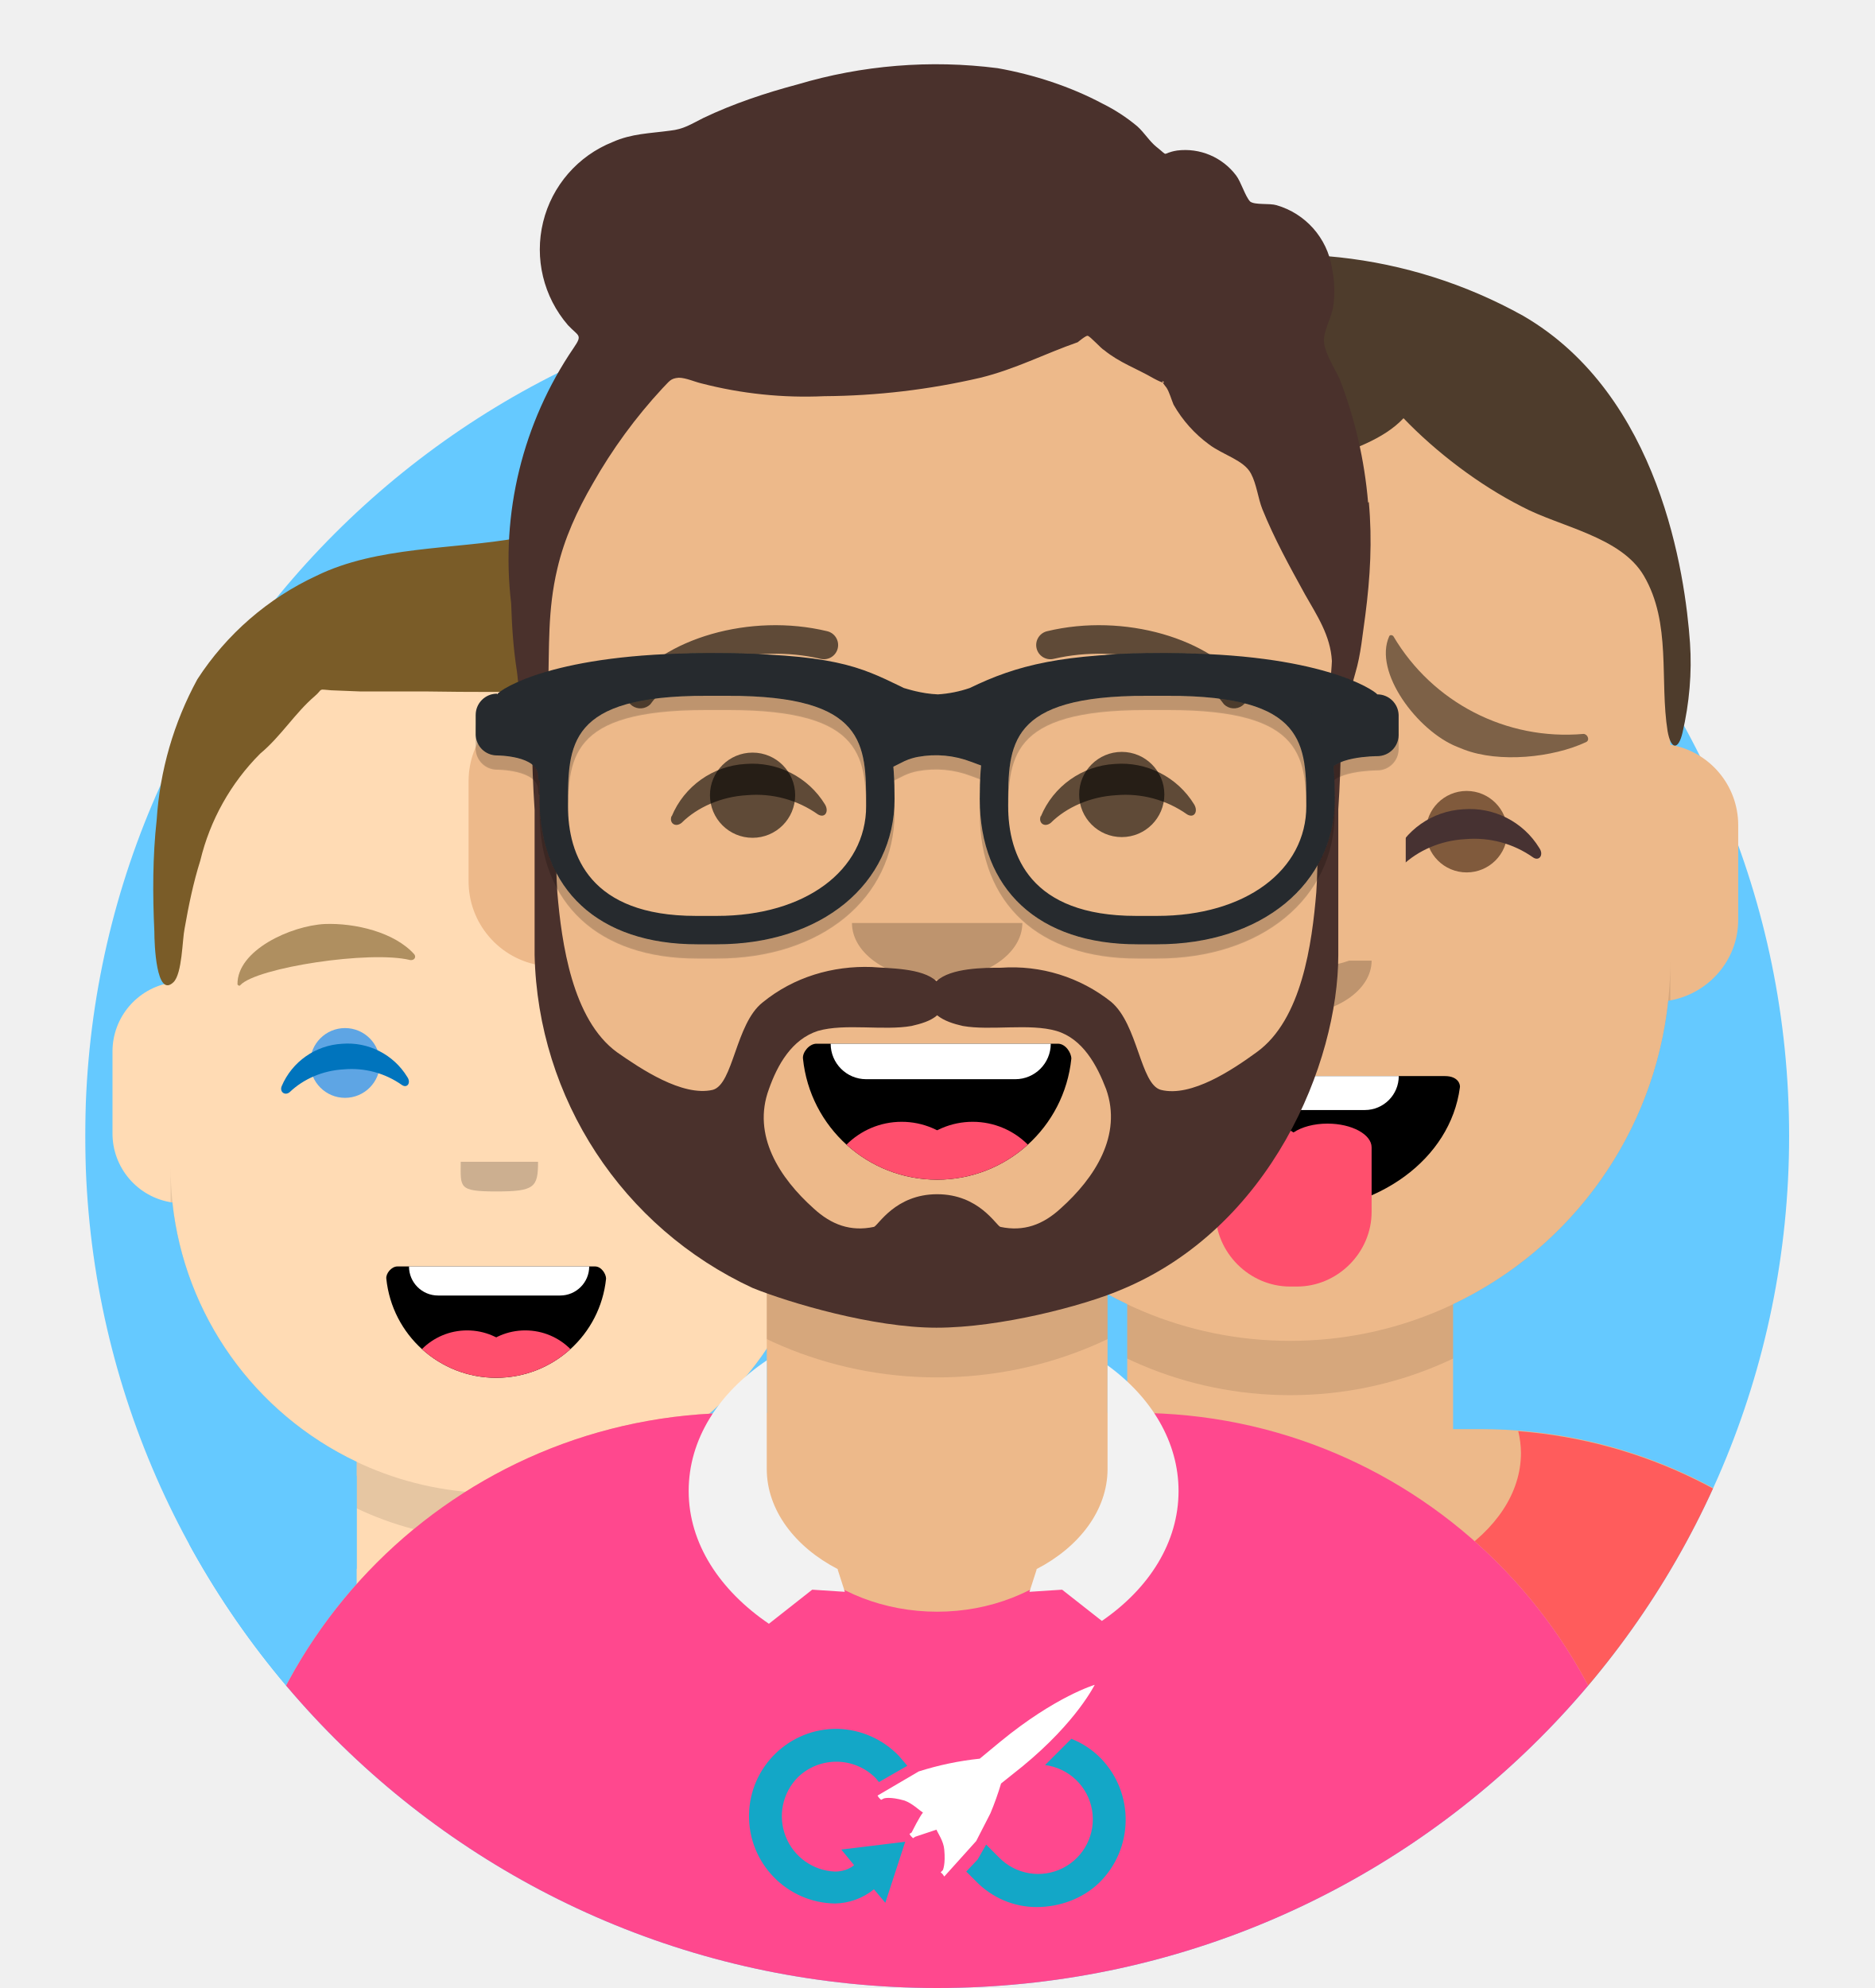
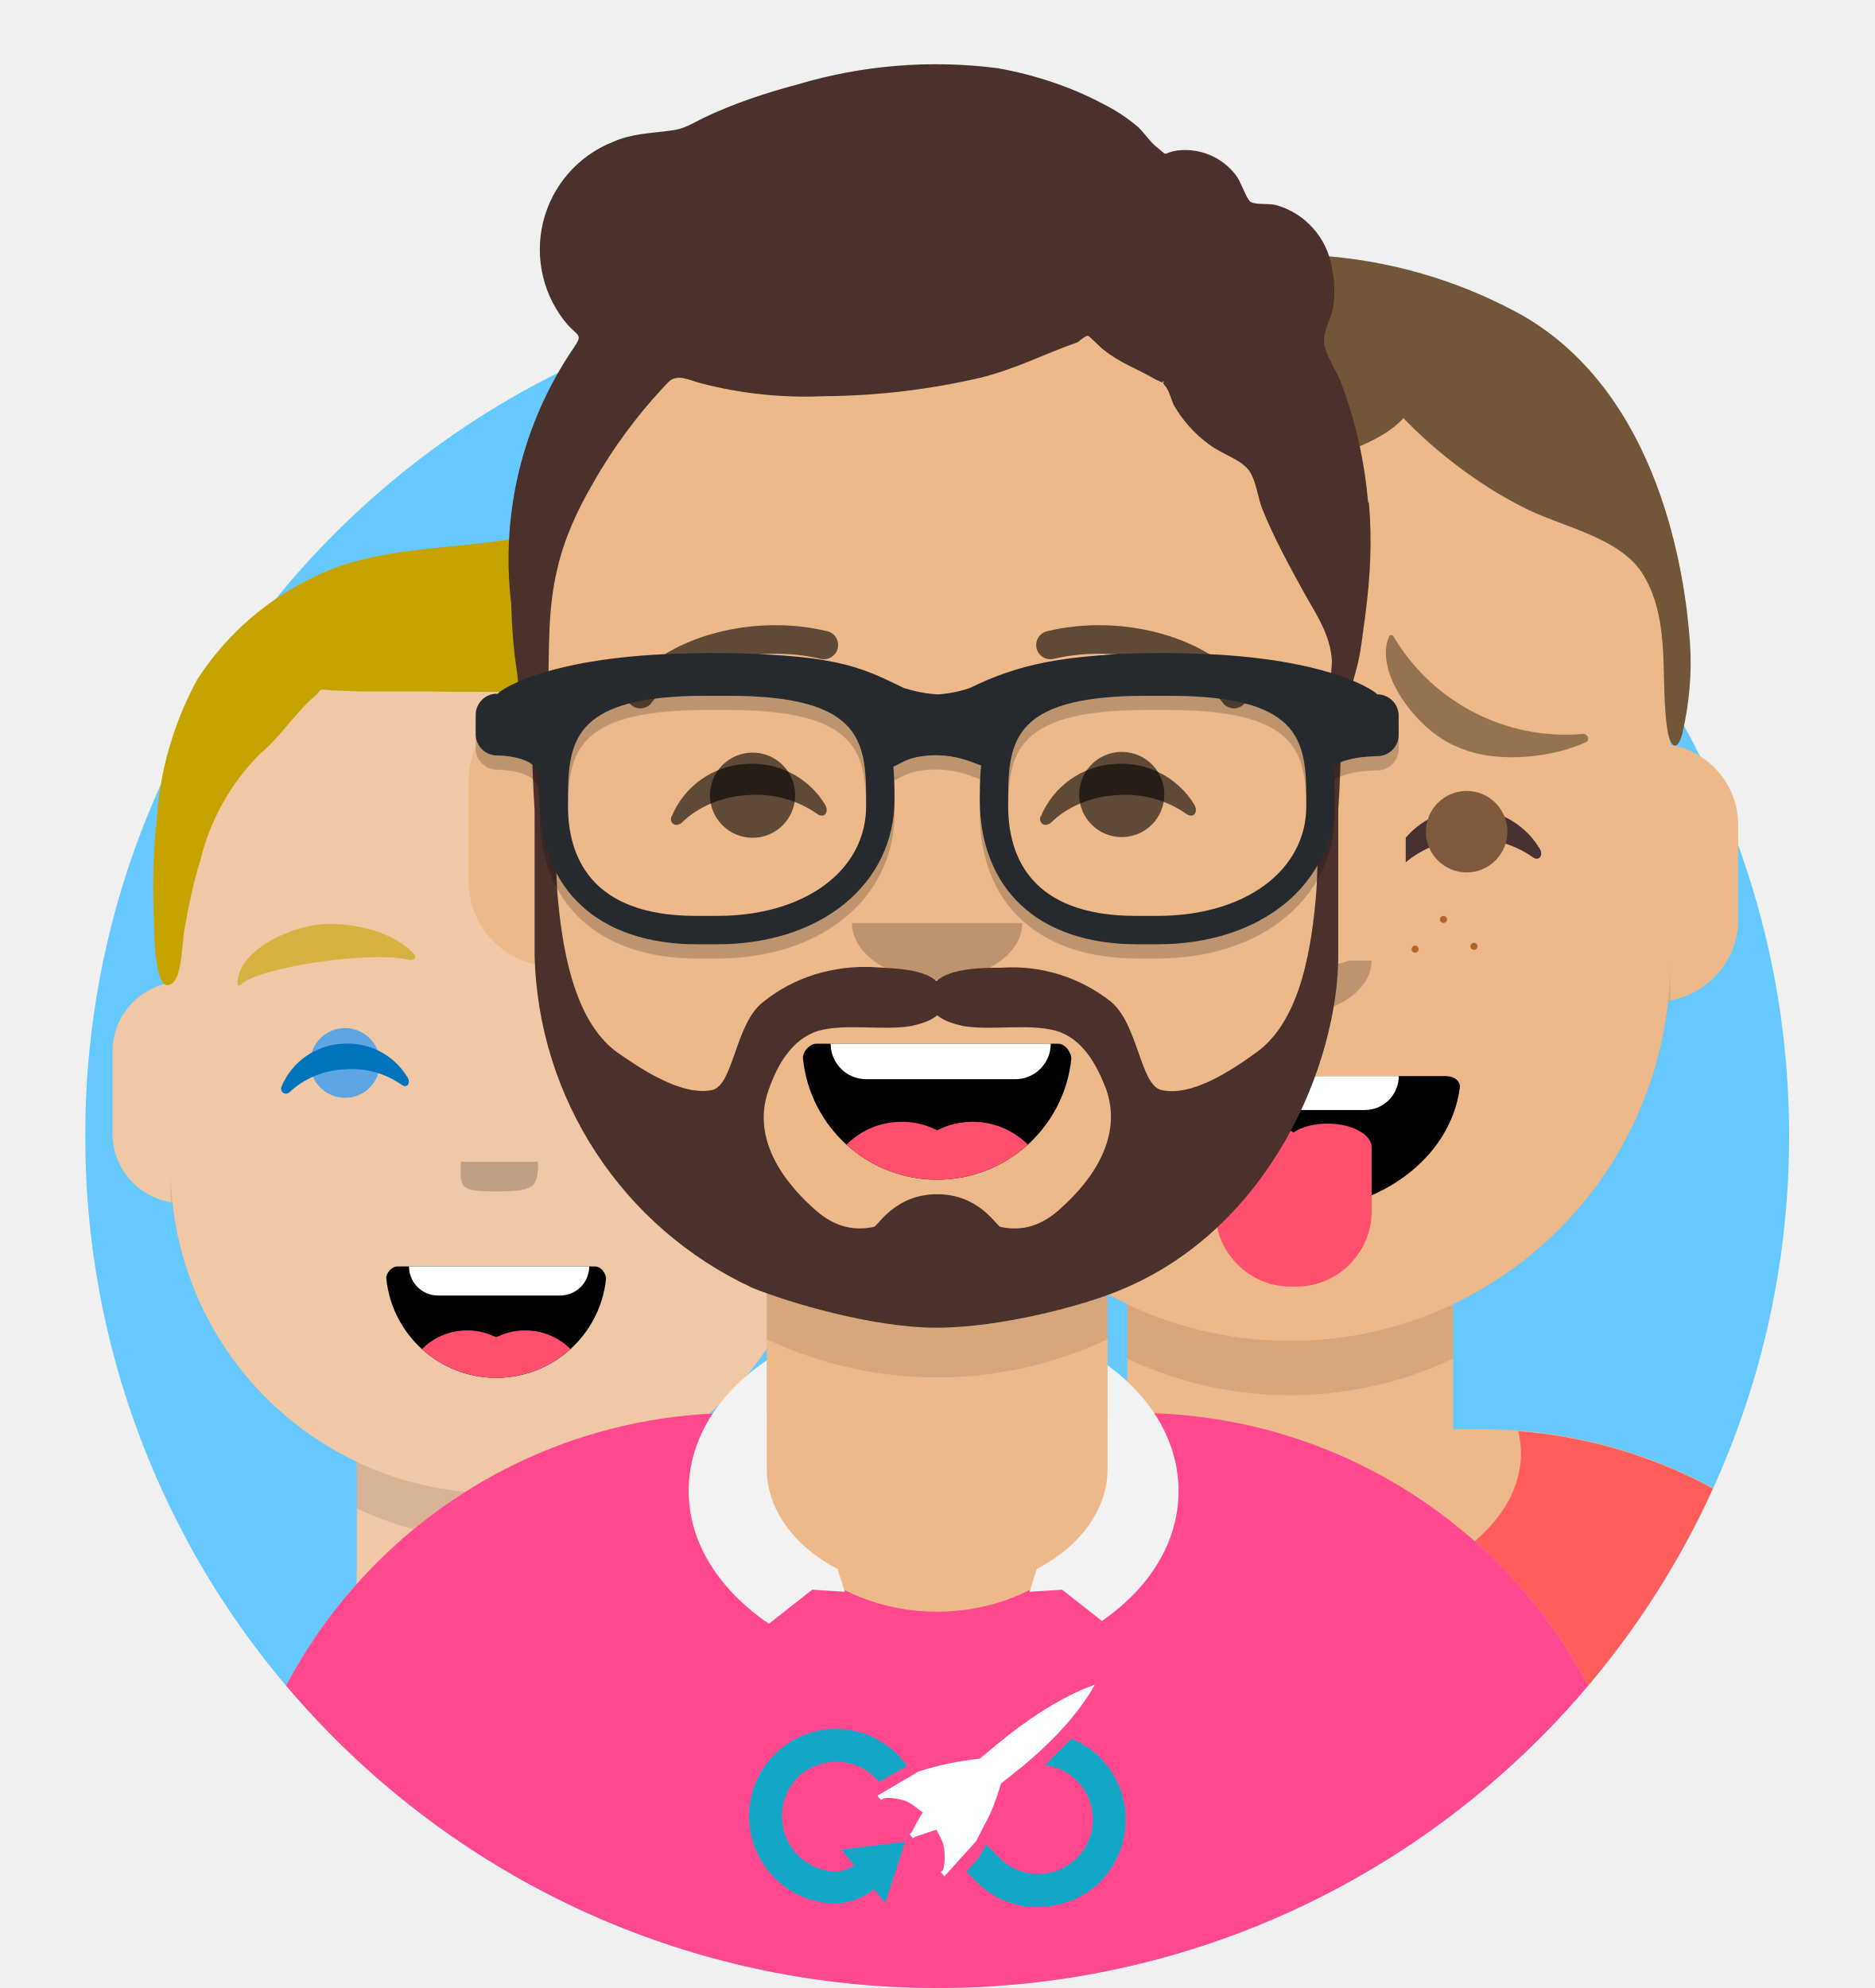
<svg xmlns="http://www.w3.org/2000/svg" xmlns:ns1="https://boxy-svg.com" viewBox="0 0 264 280" class="avatar">
  <defs>
    <circle cx="120" cy="120" r="120" />
    <path d="M12 160a120 120 0 0 0 240 0h12V0H0v160h12z" />
    <path d="M124 144.6V163h4a72 72 0 0 1 72 72v9H0v-9a72 72 0 0 1 72-72h4v-18.4A56 56 0 0 1 44.3 100 12 12 0 0 1 34 88V74a12 12 0 0 1 10-11.8V56a56 56 0 1 1 112 0v6.2A12 12 0 0 1 166 74v14c0 6-4.5 11-10.3 11.9a56 56 0 0 1-31.7 44.7z" />
  </defs>
  <g fill="none" fill-rule="evenodd">
    <g transform="translate(12 40)">
      <mask id="a" fill="#fff">
        <circle cx="120" cy="120" r="120" />
      </mask>
      <circle cx="120" cy="120" r="120" />
      <g mask="url(#a)" fill="#65C9FF">
        <path d="M0 0h240v240H0z" class="bg" />
      </g>
    </g>
    <mask id="b" fill="#fff">
      <path d="M12 160a120 120 0 0 0 240 0h12V0H0v160h12z" />
    </mask>
    <g mask="url(#b)">
      <defs>
        <path d="M0 0h264v280H0z" />
        <path d="M94.3 52h-1 1M86 36.3s0 .2 0 0m107.7 34.5a63 63 0 0 0-4-17.4c-.7-1.5-2-3.5-2.2-5.1-.2-1.6 1-3.3 1.3-5.2a16 16 0 0 0-.2-5.4 11 11 0 0 0-7.8-8.8c-1-.3-3 0-3.7-.5-.7-.7-1.3-2.8-2-3.7a9 9 0 0 0-8.3-3.5c-2.4.4-1 .9-2.9-.5-1-.8-1.7-2-2.7-2.9a24.7 24.7 0 0 0-4.9-3.2c-4.5-2.4-9.7-4.1-14.8-5a68.3 68.3 0 0 0-28.2 2.3c-4.5 1.2-9 2.7-13.2 4.7-1.8.9-2.8 1.6-4.7 1.8-2.9.4-5.4.4-8.1 1.6a16.3 16.3 0 0 0-9 21.2 14.6 14.6 0 0 0 2.7 4.6c1.5 1.6 2.1 1.3.8 3.2a52.8 52.8 0 0 0-5 9.2A65.2 65.2 0 0 0 73 85c.1 3.2.3 6.3.8 9.5.2 1.3.2 3.8 1.2 4.8a2 2 0 0 0 2 .6c1.7-.5 1.1-1.7 1.2-2.9.2-5.9-.1-11 1.3-16.9 1-4.3 2.7-8.2 5-12a72 72 0 0 1 9.8-13.4c1-1 1.1-1.4 2.3-1.5 1 0 2.3.6 3.2.8a58.3 58.3 0 0 0 17.3 1.8 100 100 0 0 0 22-2.6c4.9-1.2 9.1-3.4 13.7-5 0 0 1.2-1 1.4-.9.3 0 2 1.9 2.3 2 2.2 1.8 4.6 2.6 7 4 3 1.6.1-.8 1.8 1.3.4.6.7 1.7 1 2.4a18 18 0 0 0 5 5.6c2 1.5 4.9 2.2 5.9 4.1.8 1.5 1 3.5 1.6 5 1.7 4.2 3.8 8 6 12 1.7 3 3.6 5.8 3.8 9.4 0 1.3-1.1 8.7 1.8 6.5.4-.4 1.3-4.2 1.5-4.8.8-2.7 1-5.4 1.4-8.1.7-5.4 1-10.5.5-16" />
      </defs>
      <mask id="o" fill="#fff">
        <path d="M0 0h264v280H0z" />
      </mask>
      <g class="kids" ns1:origin="0.4548 0.5">
        <g mask="url(#mask-4)" transform="translate(55.5 11) scale(.9562)">
          <g transform="translate(32 36)">
            <mask id="c" fill="#fff">
              <path d="M124 144.6V163h4a72 72 0 0 1 72 72v9H0v-9a72 72 0 0 1 72-72h4v-18.4A56 56 0 0 1 44.3 100 12 12 0 0 1 34 88V74a12 12 0 0 1 10-11.8V56a56 56 0 1 1 112 0v6.2A12 12 0 0 1 166 74v14c0 6-4.5 11-10.3 11.9a56 56 0 0 1-31.7 44.7z" />
            </mask>
            <path d="M124 144.6V163h4a72 72 0 0 1 72 72v9H0v-9a72 72 0 0 1 72-72h4v-18.4A56 56 0 0 1 44.3 100 12 12 0 0 1 34 88V74a12 12 0 0 1 10-11.8V56a56 56 0 1 1 112 0v6.2A12 12 0 0 1 166 74v14c0 6-4.5 11-10.3 11.9a56 56 0 0 1-31.7 44.7z" />
            <g mask="url(#c)" fill="#EDB98A">
              <path d="M-32 0h264v244H-32z" />
            </g>
            <path d="M156 79v23a56 56 0 1 1-112 0V79v15a56 56 0 1 0 112 0V79z" fill-opacity=".1" fill="#000" mask="url(#c)" />
          </g>
          <g transform="translate(0 170)">
            <defs>
              <path d="M165.6 29.3A72 72 0 0 1 232 101v8.9H32v-9a72 72 0 0 1 67.4-71.8c-.3 1-.4 2.2-.4 3.3C99 44.4 114 54 132.5 54S166 44.4 166 32.5c0-1.1-.1-2.2-.4-3.2z" />
            </defs>
            <mask id="d" fill="#fff">
              <path d="M165.6 29.3A72 72 0 0 1 232 101v8.9H32v-9a72 72 0 0 1 67.4-71.8 14 14 0 0 0-.4 3.3C99 44.4 114 54 132.5 54S166 44.4 166 32.5a14 14 0 0 0-.4-3.2z" />
            </mask>
            <path d="M165.6 29.3A72 72 0 0 1 232 101v8.9H32v-9a72 72 0 0 1 67.4-71.8 14 14 0 0 0-.4 3.3C99 44.4 114 54 132.5 54S166 44.4 166 32.5a14 14 0 0 0-.4-3.2z" />
            <g mask="url(#d)" fill="#FF5C5C">
              <path d="M0 0h264v110H0z" />
            </g>
            <g fill="#FFF" mask="url(#d)">
              <path d="M140.8 87.7l-7.4 7.9c1-3.6 1.8-7.6 3.2-11 .5-1 .1-1 1-1.5.6-.3 2 0 2.8 0 1.5.1 3.1.3 4.7 0-1.5 1.5-3 3-4.3 4.6m-15.3 4.1c-2.7-3.3-5.4-6.6-8.6-9.3 1.2.1 2.7 0 4 .2 1.9.4 1.8 1 2.7 3 1.5 2.9 3 5.7 4 8.8-.6-1-1.4-1.8-2-2.7m-9.2-12.5c1-1.6 1.2-3 3-3.8 2-1 5.2-.8 7.4-1-1.3 1.6-3 3.2-3.6 5.2-.9-1.7-2-3.2-3.6-4.2-.3 0 1.1 4.6 1.3 4.9-1.7-.1-3.5-.4-5.2-.1l.7-1m16.4-5c1.6 0 3.2.1 4.8.4-1.3 1.7-1.7 3.6-2.1 5.6-.5-2.2-2.2-4.4-3.8-6h1.1m-3.5 1c.3-.1 4.5 5.1 5 5.6l-9.8-.3c1.9-1.5 3-3.7 4.8-5.3m2.7 17.1l-1.2 4c-1.6-4.7-3.9-9.1-6-13.6l10 .3c-.8 3.1-1.9 6.2-2.8 9.3m7.2-17.4a36.2 36.2 0 0 1 4 4.4l1.2 1.7c-2.3-.3-4.6-.2-6.8-.2.5-2 1-4 .6-6.1l1 .2m7.7 5.6c-2.2-2.7-4.4-7.3-7.9-8-3.4-1-7.5-.5-11-.3-3.1.2-8.1-.2-10.8 1.6-1.4.9-2.5 3-3 4.5-.4 1.4.3 2.3-1.2 2.3l2.8 4a78 78 0 0 1 6.5 6.6c2.8 3.3 5.4 8.3 9.1 9.7-.7-.3 2.8-3 3.2-3.4l6.4-6.8 6-6.2c1.4-1.6 1.4-2.2-.1-4M113 72s-1-2-.8-2c-.5-.6-1-1.2-1.8-1.6-.7-.6-4.3-1.1-4.4-1.4 1.5 2.7 4.2 4.1 7 5M128.4 67.2c.1.6.4 1.2.7 1.8.1 0 1-4.2.9-4.5 0-.7-.4-4.5-1.2-4.5-1.3 0-.7 6.5-.4 7.2M155 65c-3 0-9.7 5.9-9 9a3.3 3.3 0 0 0 .5-.3c1.2-1 2.7-2 4-3.2.9-.9 2-1.6 2.8-2.6 0 0 2-2.9 1.7-2.9" />
            </g>
          </g>
          <g fill="#000">
+             <g>
+               <g transform="matrix(1, 0, 0, 1, 1.045807, 1.332147)" ns1:origin="4.640814 0.5">
+                 <circle cx="107.127" cy="122.596" r="0.523" fill-opacity="1" style="fill: rgba(165, 85, 23, 0.83);" />
+                 <circle cx="102.947" cy="126.975" r="0.523" fill-opacity="1" style="fill: rgba(165, 85, 23, 0.83);" />
+                 <circle cx="111.62" cy="126.555" r="0.523" fill-opacity="1" style="fill: rgba(165, 85, 23, 0.83);" />
+               </g>
+               <g transform="matrix(1, 0, 0, 1, 47.46186, 1.332147)" ns1:origin="-3.74511 0.5">
+                 <circle cx="107.127" cy="122.596" r="0.523" fill-opacity="1" style="fill: rgba(165, 85, 23, 0.83);" />
+                 <circle cx="102.947" cy="126.975" r="0.523" fill-opacity="1" style="fill: rgba(165, 85, 23, 0.83);" />
+                 <circle cx="111.62" cy="126.555" r="0.523" fill-opacity="1" style="fill: rgba(165, 85, 23, 0.83);" />
+               </g>
+             </g>
+             <path d="M 147.1 115 C 148.888 110.78 152.924 107.948 157.5 107.7 C 162.009 107.337 166.34 109.541 168.7 113.4 C 169.4 114.4 168.7 115.4 167.8 114.8 C 164.893 112.741 161.348 111.784 157.8 112.1 C 154.1 112.3 150.8 113.8 148.5 116 C 147.7 116.7 146.7 116 147.1 115 Z" class="left-eye eye-closed" fill="#473232" />
+             <path d="M 95.1 115 C 96.888 110.78 100.924 107.948 105.5 107.7 C 110.009 107.337 114.34 109.541 116.7 113.4 C 117.4 114.4 116.7 115.4 115.8 114.8 C 112.893 112.741 109.348 111.784 105.8 112.1 C 102.1 112.3 98.8 113.8 96.5 116 C 95.7 116.7 94.7 116 95.1 115 Z" class="right-eye eye-closed" fill="#473232" />
            <g transform="translate(78 134)">
              <defs>
                <path d="M29 15.6C30.4 25.2 41 33 54 33s23.6-7.8 25-18.3c.1-.4-.2-1.7-2.2-1.7H31.2c-1.8 0-2.3 1.2-2.2 2.6z" />
              </defs>
              <mask id="e" fill="#fff">
                <path d="M29 15.6C30.4 25.2 41 33 54 33s23.6-7.8 25-18.3c.1-.4-.2-1.7-2.2-1.7H31.2c-1.8 0-2.3 1.2-2.2 2.6z" />
              </mask>
              <path d="M29 15.6C30.4 25.2 41 33 54 33s23.6-7.8 25-18.3c.1-.4-.2-1.7-2.2-1.7H31.2c-1.8 0-2.3 1.2-2.2 2.6z" />
              <rect fill="#FFF" mask="url(#e)" x="39" y="2" width="31" height="16" rx="5" />
              <path d="M66 23.7V33c0 6-5 11-11 11h-1c-6 0-11-5-11-11v-9-.3-.2c0-2 3-3.5 6.5-3.5 2 0 3.8.5 5 1.3 1.2-.8 3-1.3 5-1.3 3.6 0 6.5 1.6 6.5 3.5v.2z" fill="#FF4F6D" />
            </g>
            <path d="M120 130c0 4.4 5.4 8 12 8s12-3.6 12-8" fill-opacity=".2" />
            <g transform="translate(76 89)" fill-opacity=".6">
              <circle cx="30" cy="22" r="6" class="eye-open" fill-opacity="1" fill="#805a3c" />
              <circle cx="82" cy="22" r="6" class="eye-open" fill-opacity="1" fill="#805a3c" />
            </g>
            <g fill-opacity=".7" class="eyebrows" fill="#4e3c2c">
-               <path d="M107.1 98.5l-1 .4c-5.2 2-13.1 1.2-18-1.1-.5-.3 0-1.2.5-1.2a30.7 30.7 0 0 0 28.6-14.4c.1-.2.4-.2.5 0 2.2 5.3-4.7 14-10.6 16.3zM156.6 98.5l1 .4c5.2 2 13.1 1.2 18-1.1.6-.3.2-1.2-.4-1.2a29.5 29.5 0 0 1-28-14.4c-.2-.2-.5-.2-.6 0-2.4 5.3 4.2 14 10 16.3z" />
+               <path d="M107.1 98.5l-1 .4c-5.2 2-13.1 1.2-18-1.1-.5-.3 0-1.2.5-1.2a30.7 30.7 0 0 0 28.6-14.4c.1-.2.4-.2.5 0 2.2 5.3-4.7 14-10.6 16.3zM156.6 98.5l1 .4c5.2 2 13.1 1.2 18-1.1.6-.3.2-1.2-.4-1.2a29.5 29.5 0 0 1-28-14.4c-.2-.2-.5-.2-.6 0-2.4 5.3 4.2 14 10 16.3z" style="fill: rgb(113, 86, 55);" />
            </g>
          </g>
          <defs>
            <path d="M0 0h264v280H0z" />
            <path d="M167.3 35a71.5 71.5 0 0 0-55.3-6c-15 3.8-24 14.7-31.6 30.6-3.8 7.9-6 17.2-6.4 25.9-.1 3.4.3 7 1.3 10.2.3 1.2 2.1 5.4 2.6 2 .2-1.1-.4-2.7-.5-3.9a40.5 40.5 0 0 1 7.4-25c6.4-8.3 17.5-8.8 26.3-13.3-.8 1.4-3.7 3.6-2.7 5.2.7 1.1 3.3.8 4.6.8 3.4-.1 6.7-.7 10-1.2 5.3-.7 10.1-2.2 15-4 4-1.6 8.7-3 11.7-6.2 4.8 5 11.1 9.8 17.4 13 5.6 3 14.6 4.4 18 10.2 4.1 7 2.3 15.4 3.5 22.9.5 2.9 1.6 2.8 2.2.2 1-4.3 1.4-8.8 1.1-13.2-.7-10-4.4-36.5-24.6-48.2z" />
          </defs>
          <g transform="translate(-1)">
            <mask id="f" fill="#fff">
              <path d="M167.3 35a71.5 71.5 0 0 0-55.3-6c-15 3.8-24 14.7-31.6 30.6-3.8 7.9-6 17.2-6.4 25.9-.1 3.4.3 7 1.3 10.2.3 1.2 2.1 5.4 2.6 2 .2-1.1-.4-2.7-.5-3.9a40.2 40.2 0 0 1 1.8-13.3c1.3-4 3-8.3 5.6-11.7 6.4-8.3 17.5-8.8 26.3-13.3-.8 1.4-3.7 3.6-2.7 5.2.7 1.1 3.3.8 4.6.8 3.4-.1 6.7-.7 10-1.2 5.3-.7 10.1-2.2 15-4 4-1.6 8.7-3 11.7-6.2 4.8 5 11.1 9.8 17.4 13 5.6 3 14.6 4.4 18 10.2 4.1 7 2.3 15.4 3.5 22.9.5 2.8 1.6 2.8 2.2.2 1-4.3 1.4-8.8 1.1-13.2-.7-10-4.4-36.5-24.6-48.2z" />
            </mask>
            <path d="M167.3 35a71.5 71.5 0 0 0-55.3-6c-15 3.8-24 14.7-31.6 30.6-3.8 7.9-6 17.2-6.4 25.9-.1 3.4.3 7 1.3 10.2.3 1.2 2.1 5.4 2.6 2 .2-1.1-.4-2.7-.5-3.9a40.2 40.2 0 0 1 1.8-13.3c1.3-4 3-8.3 5.6-11.7 6.4-8.3 17.5-8.8 26.3-13.3-.8 1.4-3.7 3.6-2.7 5.2.7 1.1 3.3.8 4.6.8 3.4-.1 6.7-.7 10-1.2 5.3-.7 10.1-2.2 15-4 4-1.6 8.7-3 11.7-6.2 4.8 5 11.1 9.8 17.4 13 5.6 3 14.6 4.4 18 10.2 4.1 7 2.3 15.4 3.5 22.9.5 2.8 1.6 2.8 2.2.2 1-4.3 1.4-8.8 1.1-13.2-.7-10-4.4-36.5-24.6-48.2z" />
            <g mask="url(#f)" fill="#4A312C">
-               <path fill="#4e3c2c" d="M0 0h264v280H0z" />
-             </g>
-           </g>
-           <path d="M147.1 115a12 12 0 0 1 10.4-7.3 12 12 0 0 1 11.2 5.7c.7 1 0 2-.9 1.4a15 15 0 0 0-10-2.7c-3.7.2-7 1.7-9.3 3.9-.8.7-1.8 0-1.4-1z" class="left-eye eye-closed" fill="#473232" />
-           <path d="M95.1 115a12 12 0 0 1 10.4-7.3 12 12 0 0 1 11.2 5.7c.7 1 0 2-.9 1.4a15 15 0 0 0-10-2.7c-3.7.2-7 1.7-9.3 3.9-.8.7-1.8 0-1.4-1z" class="right-eye eye-closed" fill="#473232" />
+               <path d="M0 0h264v280H0z" style="fill: rgb(113, 86, 55);" />
+             </g>
+           </g>
        </g>
        <g mask="url(#mask-4)" transform="matrix(.81886 0 0 .81886 -38.2 58)">
          <g transform="translate(32 36)">
            <mask id="g" fill="#fff">
              <path d="M124 144.6V163h4a72 72 0 0 1 72 72v9H0v-9a72 72 0 0 1 72-72h4v-18.4A56 56 0 0 1 44.3 100 12 12 0 0 1 34 88V74a12 12 0 0 1 10-11.8V56a56 56 0 1 1 112 0v6.2A12 12 0 0 1 166 74v14c0 6-4.5 11-10.3 11.9a56 56 0 0 1-31.7 44.7z" />
            </mask>
            <path d="M124 144.6V163h4a72 72 0 0 1 72 72v9H0v-9a72 72 0 0 1 72-72h4v-18.4A56 56 0 0 1 44.3 100 12 12 0 0 1 34 88V74a12 12 0 0 1 10-11.8V56a56 56 0 1 1 112 0v6.2A12 12 0 0 1 166 74v14c0 6-4.5 11-10.3 11.9a56 56 0 0 1-31.7 44.7z" />
            <g mask="url(#g)" fill="#FFDBB4">
-               <path d="M-32 0h264v244H-32z" />
+               <path d="M-32 0h264v244H-32z" style="fill: rgb(240, 200, 166);" />
            </g>
            <path d="M156 79v23a56 56 0 1 1-112 0V79v15a56 56 0 1 0 112 0V79z" fill-opacity=".1" fill="#000" mask="url(#g)" />
          </g>
          <g transform="translate(0 170)">
            <defs>
              <path d="M108 13c-18 2-31.7 7.6-32 21.6A72 72 0 0 0 32 101v9h200v-9a72 72 0 0 0-44-66.4c-.3-14-14-19.5-32-21.5V32a24 24 0 1 1-48 0V13z" />
            </defs>
            <mask id="h" fill="#fff">
              <path d="M108 13c-18 2-31.7 7.6-32 21.6A72 72 0 0 0 32 101v9h200v-9a72 72 0 0 0-44-66.4c-.3-14-14-19.5-32-21.5V32a24 24 0 1 1-48 0V13z" />
            </mask>
            <path d="M108 13c-18 2-31.7 7.6-32 21.6A72 72 0 0 0 32 101v9h200v-9a72 72 0 0 0-44-66.4c-.3-14-14-19.5-32-21.5V32a24 24 0 1 1-48 0V13z" />
            <g mask="url(#h)" fill="#65C9FF">
              <path d="M0 0h264v110H0z" />
            </g>
            <path d="M102 61.7V110h-7V58.2c2.2 1.3 4.5 2.5 7 3.5zm67-3.5v40.3a3.5 3.5 0 1 1-7 0V61.7c2.5-1 4.8-2.2 7-3.5z" fill="#F4F4F4" mask="url(#h)" />
            <path d="M91 12.7c-15 2.9-25.5 8.5-25.5 19.6C65.5 52 98.5 68 132 68s66.5-16 66.5-35.7c0-11-10.4-16.7-25.5-19.6 9.1 3.4 15 9 15 18.4 0 20.4-27.8 36.9-56 36.9S76 51.5 76 31c0-9.3 5.9-15 15-18.3z" fill-opacity=".2" fill="#000" mask="url(#h)" />
          </g>
          <g fill="#000">
            <g transform="translate(78 134)">
              <defs>
                <path d="M35.1 15.1a19 19 0 0 0 37.8 0c0-.8-.8-2.1-1.9-2.1H37c-1 0-2 1.2-1.9 2.1z" />
              </defs>
              <mask id="i" fill="#fff">
                <path d="M35.1 15.1a19 19 0 0 0 37.8 0c0-.8-.8-2.1-1.9-2.1H37c-1 0-2 1.2-1.9 2.1z" />
              </mask>
              <path d="M35.1 15.1a19 19 0 0 0 37.8 0c0-.8-.8-2.1-1.9-2.1H37c-1 0-2 1.2-1.9 2.1z" />
              <rect fill="#FFF" mask="url(#i)" x="39" y="2" width="31" height="16" rx="5" />
              <g mask="url(#i)" fill="#FF4F6D">
                <circle cx="49" cy="35" r="11" />
                <circle cx="59" cy="35" r="11" />
              </g>
            </g>
            <path d="M125.9 129c0 4.4-.5 5.1 6.1 5.1s7.2-.7 7.2-5.1" fill-opacity=".2" />
            <g transform="translate(76 90)" fill-opacity=".6">
              <circle cx="30" cy="22" r="6" class="eye-open" fill-opacity="1" fill="#5ea5e4" />
              <circle cx="82" cy="22" r="6" class="eye-open" fill="#5ea5e4" fill-opacity="1" />
            </g>
            <g fill-opacity=".6" class="eyebrows" fill="#7a5c28">
-               <path d="M102.5 88.1c-5.8.3-15.1 4.5-15 10.4.1.2.4.3.5.1 2.8-3 22.3-6 29.2-4.3.7.1 1.1-.5.7-1-3.4-3.8-10.2-5.4-15.4-5.2M162.5 88.1c5.8.3 15.1 4.5 15 10.4-.1.2-.4.3-.5.1-2.8-3-22.3-6-29.2-4.3-.7.1-1.1-.5-.7-1 3.4-3.8 10.2-5.4 15.4-5.2" />
+               <path d="M102.5 88.1c-5.8.3-15.1 4.5-15 10.4.1.2.4.3.5.1 2.8-3 22.3-6 29.2-4.3.7.1 1.1-.5.7-1-3.4-3.8-10.2-5.4-15.4-5.2M162.5 88.1c5.8.3 15.1 4.5 15 10.4-.1.2-.4.3-.5.1-2.8-3-22.3-6-29.2-4.3-.7.1-1.1-.5-.7-1 3.4-3.8 10.2-5.4 15.4-5.2" style="fill: rgb(199, 163, 0);" />
            </g>
            <path d="M147.1 116a12 12 0 0 1 10.4-7.3 12 12 0 0 1 11.2 5.7c.7 1 0 2-.9 1.4a15 15 0 0 0-10-2.7c-3.7.2-7 1.7-9.3 3.9-.8.7-1.8 0-1.4-1z" class="left-eye eye-closed" fill="#0074bd" />
            <path d="M95.1 116a12 12 0 0 1 10.4-7.3 12 12 0 0 1 11.2 5.7c.7 1 0 2-.9 1.4a15 15 0 0 0-10-2.7c-3.7.2-7 1.7-9.3 3.9-.8.7-1.8 0-1.4-1z" class="right-eye eye-closed" fill="#0074bd" />
          </g>
          <defs>
            <path d="M0 0h264v280H0z" />
            <path d="M180.1 40c-2.7-2.9-6-5.3-9-7.7l-2-1.6c-.2-.1-1.8-1.2-2-1.6-.4-1-.2-.3-.1-1.5 0-1.4 3.1-5.7.8-6.7-1-.4-2.8.8-3.7 1.1-1.9.8-3.8 1.4-5.8 2 1-2 2.8-5.6-.6-4.6-2.6.7-5 2.7-7.6 3.7.8-1.5 4.3-5.9 1.2-6.1-1 0-3.8 1.8-4.9 2.1-3.1 1.2-6.3 2-9.6 2.6-11.2 2-24.3 1.4-34.7 6.5A49 49 0 0 0 81.6 46a58.4 58.4 0 0 0-7 24.2c-.7 6.3-.7 12.8-.4 19.2 0 2 .3 11.6 3.3 8.7 1.5-1.5 1.5-7.3 1.9-9.2.7-4 1.5-7.9 2.7-11.7a38.9 38.9 0 0 1 10.3-18.4c3.6-3 6-7 9.4-9.9 1.5-1.3.4-1.2 2.8-1l5 .2h11.3c7.7.1 15.3.2 23-.2l10.1-.6c1.9-.1 5.3-1.4 6.8-.4 1.4.8 3 3.6 4 4.7 2.4 2.7 5.2 4.7 8 7A29.8 29.8 0 0 1 183.6 76c1.8 7.2 1.3 13.8 3.5 20.8.4 1.2 1.4 3.3 2.7 1.4.2-.3.2-2.3.2-3.4 0-4.5 1.1-7.9 1.1-12.4 0-13.9-.5-32-10.9-42.5z" />
          </defs>
          <mask id="j" fill="#fff">
            <path d="M0 0h264v280H0z" />
          </mask>
          <g mask="url(#j)">
            <path d="M179.2 40c-2.8-2.9-6-5.3-9.1-7.7l-2-1.6c-.2-.1-1.8-1.2-2-1.6-.4-1-.2-.3-.1-1.5 0-1.4 3.1-5.7.8-6.7-1-.4-2.8.8-3.7 1.1-1.9.8-3.8 1.4-5.8 2 1-2 2.8-5.6-.6-4.6-2.6.7-5 2.7-7.6 3.7.8-1.5 4.3-5.9 1.2-6.1-1 0-3.8 1.8-4.9 2.1a56 56 0 0 1-9.6 2.6c-11.2 2-24.3 1.4-34.7 6.5A49 49 0 0 0 80.6 46a58.4 58.4 0 0 0-7 24.2c-.7 6.3-.7 12.8-.4 19.2 0 2 .3 11.6 3.3 8.7 1.5-1.5 1.5-7.3 1.9-9.2.7-4 1.5-7.9 2.7-11.7a38.9 38.9 0 0 1 10.3-18.4c3.6-3 6-7 9.4-9.9 1.5-1.3.4-1.2 2.8-1l5 .2h11.3c7.7.1 15.3.2 23-.2l10.1-.6c1.9-.1 5.3-1.4 6.8-.4 1.4.8 3 3.6 4 4.7 2.4 2.7 5.2 4.7 8 7A29.8 29.8 0 0 1 182.6 76c1.8 7.2 1.3 13.8 3.5 20.8.4 1.2 1.4 3.3 2.7 1.4.2-.3.2-2.3.2-3.4 0-4.5 1.1-7.9 1.1-12.4 0-13.9-.5-32-10.8-42.5z" />
            <g mask="url(#k)" fill="#724133" transform="translate(-1)">
-               <path fill="#7a5c28" d="M0 0h264v280H0z" />
+               <path d="M0 0h264v280H0z" style="fill: rgb(199, 163, 0);" />
            </g>
            <g transform="translate(-1)">
              <mask id="k" fill="#fff">
                <path d="M180.2 40c-2.8-2.9-6-5.3-9.1-7.7l-2-1.6c-.2-.1-1.8-1.2-2-1.6-.4-1-.2-.3-.1-1.5 0-1.4 3.1-5.7.8-6.7-1-.4-2.8.8-3.7 1.1-1.9.8-3.8 1.4-5.8 2 1-2 2.8-5.6-.6-4.6-2.6.7-5 2.7-7.6 3.7.8-1.5 4.3-5.9 1.2-6.1-1 0-3.8 1.8-4.9 2.1a56 56 0 0 1-9.6 2.6c-11.2 2-24.3 1.4-34.7 6.5A49 49 0 0 0 81.6 46a58.4 58.4 0 0 0-7 24.2c-.7 6.3-.7 12.8-.4 19.2 0 2 .3 11.6 3.3 8.7 1.5-1.5 1.5-7.3 1.9-9.2.7-4 1.5-7.9 2.7-11.7a38.9 38.9 0 0 1 10.3-18.4c3.6-3 6-7 9.4-9.9 1.5-1.3.4-1.2 2.8-1l5 .2h11.3c7.7.1 15.3.2 23-.2l10.1-.6c1.9-.1 5.3-1.4 6.8-.4 1.4.8 3 3.6 4 4.7 2.4 2.7 5.2 4.7 8 7A29.8 29.8 0 0 1 183.6 76c1.8 7.2 1.3 13.8 3.5 20.8.4 1.2 1.4 3.3 2.7 1.4.2-.3.2-2.3.2-3.4 0-4.5 1.1-7.9 1.1-12.4 0-13.9-.5-32-10.8-42.5z" />
              </mask>
            </g>
          </g>
        </g>
      </g>
      <g class="boris">
        <g transform="translate(32 36)">
          <mask id="l" fill="#fff">
            <path d="M124 144.6V163h4a72 72 0 0 1 72 72v9H0v-9a72 72 0 0 1 72-72h4v-18.4A56 56 0 0 1 44.3 100 12 12 0 0 1 34 88V74a12 12 0 0 1 10-11.8V56a56 56 0 1 1 112 0v6.2A12 12 0 0 1 166 74v14c0 6-4.5 11-10.3 11.9a56 56 0 0 1-31.7 44.7z" />
          </mask>
          <path d="M124 144.6V163h4a72 72 0 0 1 72 72v9H0v-9a72 72 0 0 1 72-72h4v-18.4A56 56 0 0 1 44.3 100 12 12 0 0 1 34 88V74a12 12 0 0 1 10-11.8V56a56 56 0 1 1 112 0v6.2A12 12 0 0 1 166 74v14c0 6-4.5 11-10.3 11.9a56 56 0 0 1-31.7 44.7z" />
          <g mask="url(#l)" fill="#EDB98A">
            <path d="M-32 0h264v244H-32z" />
          </g>
          <path d="M156 79v23a56 56 0 1 1-112 0V79v15a56 56 0 1 0 112 0V79z" fill-opacity=".1" fill="#000" mask="url(#l)" />
        </g>
        <g transform="translate(0 170)">
          <defs>
            <path d="M105.2 29H104a72 72 0 0 0-72 72v9h200v-9a72 72 0 0 0-72-72h-1.2l.2 3c0 13.9-12 25-27 25S105 46 105 32c0-1 0-2 .2-3z" />
          </defs>
          <mask id="m" fill="#fff">
            <path d="M105.2 29H104a72 72 0 0 0-72 72v9h200v-9a72 72 0 0 0-72-72h-1.2l.2 3c0 13.9-12 25-27 25S105 46 105 32c0-1 0-2 .2-3z" />
          </mask>
          <path d="M105.2 29H104a72 72 0 0 0-72 72v9h200v-9a72 72 0 0 0-72-72h-1.2l.2 3c0 13.9-12 25-27 25S105 46 105 32c0-1 0-2 .2-3z" />
          <g mask="url(#m)" fill="#FF488E">
            <path d="M0 0h264v110H0z" class="shirt" />
          </g>
          <path d="M156 22.3c6.2 4.5 10 10.8 10 17.7 0 7.2-4.1 13.7-10.8 18.3l-5.6-4.4-4.6.3 1-3.1V51c6-3.1 10-8.3 10-14.1V22.3zm-48-.7c-6.8 4.6-11 11.1-11 18.4 0 7.4 4.4 14 11.3 18.7l6.1-4.8 4.6.3-1-3.1V51c-6-3.1-10-8.3-10-14.1V21.6z" fill="#F2F2F2" />
        </g>
        <g fill="#000">
          <g transform="translate(78 134)">
            <defs>
              <path d="M35.1 15.1a19 19 0 0 0 37.8 0c0-.8-.8-2.1-1.9-2.1H37c-1 0-2 1.2-1.9 2.1z" />
            </defs>
            <mask id="n" fill="#fff">
              <path d="M35.1 15.1a19 19 0 0 0 37.8 0c0-.8-.8-2.1-1.9-2.1H37c-1 0-2 1.2-1.9 2.1z" />
            </mask>
            <path d="M35.1 15.1a19 19 0 0 0 37.8 0c0-.8-.8-2.1-1.9-2.1H37c-1 0-2 1.2-1.9 2.1z" />
            <rect fill="#FFF" mask="url(#n)" x="39" y="2" width="31" height="16" rx="5" />
            <g mask="url(#n)" fill="#FF4F6D">
              <g transform="translate(38 24)">
                <circle cx="11" cy="11" r="11" />
                <circle cx="21" cy="11" r="11" />
              </g>
            </g>
          </g>
          <path d="M120 130c0 4.4 5.4 8 12 8s12-3.6 12-8" fill-opacity=".2" />
          <g transform="translate(76 90)" fill-opacity=".6">
            <circle cx="30" cy="22" r="6" class="right-eye eye-open" />
            <circle cx="56" cy="-18.1" r="6" transform="translate(26 40)" class="left-eye eye-open" />
            <path d="M70.6 25A12 12 0 0 1 81 17.6a12 12 0 0 1 11.2 5.7c.6 1 0 2-1 1.4a15 15 0 0 0-10-2.7c-3.6.2-7 1.7-9.2 3.9-.9.7-1.8 0-1.4-1z" class="left-eye eye-closed" />
            <path d="M18.6 25A12 12 0 0 1 29 17.6a12 12 0 0 1 11.2 5.7c.6 1 0 2-1 1.4a15 15 0 0 0-10-2.7c-3.6.2-7 1.7-9.2 3.9-.9.7-1.8 0-1.4-1z" class="right-eye eye-closed" />
          </g>
          <path d="M91.6 99.2c4-5.6 14.7-8.6 24-6.4a2 2 0 0 0 .9-3.9c-10.8-2.6-23.2 1-28.1 8a2 2 0 0 0 3.2 2.3zm80.8 0c-4-5.6-14.7-8.6-24-6.4a2 2 0 0 1-.9-3.9c10.8-2.6 23.2 1 28.1 8a2 2 0 0 1-3.2 2.3z" class="eyebrows" fill-rule="nonzero" fill-opacity=".6" />
        </g>
        <g mask="url(#o)">
          <g transform="translate(-1)">
            <g transform="translate(49 72)">
              <defs>
                <path d="M101.4 98.2c-2.5 2.3-5.2 3.3-8.5 2.6-.6-.2-3-4.6-8.9-4.6s-8.3 4.4-8.9 4.6c-3.3.7-6-.3-8.5-2.6-4.8-4.3-8.7-10.3-6.3-16.8 1.2-3.4 3.2-7 6.9-8.2 3.8-1.1 9.3 0 13.2-.7 1.3-.3 2.7-.7 3.6-1.5 1 .8 2.3 1.2 3.6 1.5 3.9.7 9.4-.4 13.2.7 3.7 1.1 5.7 4.8 7 8.2 2.3 6.5-1.6 12.5-6.4 16.8M140.1 26c-3.4 8.4-2.1 18.9-2.7 27.7-.6 7.1-2 17.9-8.4 22.5-3.3 2.4-9.2 6.4-13.5 5.3-2.9-.8-3.2-9.2-7-12.4A22.4 22.4 0 0 0 93 64.3c-2.3 0-7.1 0-9.1 1.9-2-1.9-6.8-1.8-9.1-2-5.5-.2-11 1.4-15.4 5-3.8 3-4.1 11.5-7 12.3-4.3 1-10.2-3-13.5-5.3-6.3-4.6-7.8-15.4-8.4-22.5-.6-8.8.7-19.3-2.7-27.7-1.6 0-.5 16.1-.5 16.1v20.4A53 53 0 0 0 58 109.4c5.2 2.1 17 5.6 25.9 5.6s20.7-3.1 25.9-5.3c21.2-8.7 30.7-32 30.7-47.2V42s1.1-16.1-.5-16.1" />
              </defs>
              <mask id="p" fill="#fff">
                <path d="M101.4 98.2c-2.5 2.3-5.2 3.3-8.5 2.6-.6-.2-3-4.6-8.9-4.6s-8.3 4.4-8.9 4.6c-3.3.7-6-.3-8.5-2.6-4.8-4.3-8.7-10.3-6.3-16.8 1.2-3.4 3.2-7 6.9-8.2 3.8-1.1 9.3 0 13.2-.7 1.3-.3 2.7-.7 3.6-1.5 1 .8 2.3 1.2 3.6 1.5 3.9.7 9.4-.4 13.2.7 3.7 1.1 5.7 4.8 7 8.2 2.3 6.5-1.6 12.5-6.4 16.8M140.1 26c-3.4 8.4-2.1 18.9-2.7 27.7-.6 7.1-2 17.9-8.4 22.5-3.3 2.4-9.2 6.4-13.5 5.3-2.9-.8-3.2-9.2-7-12.4A22.4 22.4 0 0 0 93 64.3c-2.3 0-7.1 0-9.1 1.9-2-1.9-6.8-1.8-9.1-2-5.5-.2-11 1.4-15.4 5-3.8 3-4.1 11.5-7 12.3-4.3 1-10.2-3-13.5-5.3-6.3-4.6-7.8-15.4-8.4-22.5-.6-8.8.7-19.3-2.7-27.7-1.6 0-.5 16.1-.5 16.1v20.4A53 53 0 0 0 58 109.4c5.2 2.1 17 5.6 25.9 5.6 9 0 20.7-3.1 25.9-5.3 21.2-8.7 30.7-32 30.7-47.2V42s1.1-16.1-.5-16.1" />
              </mask>
              <path d="M101.4 98.2c-2.5 2.3-5.2 3.3-8.5 2.6-.6-.2-3-4.6-8.9-4.6s-8.3 4.4-8.9 4.6c-3.3.7-6-.3-8.5-2.6-4.8-4.3-8.7-10.3-6.3-16.8 1.2-3.4 3.2-7 6.9-8.2 3.8-1.1 9.3 0 13.2-.7 1.3-.3 2.7-.7 3.6-1.5 1 .8 2.3 1.2 3.6 1.5 3.9.7 9.4-.4 13.2.7 3.7 1.1 5.7 4.8 7 8.2 2.3 6.5-1.6 12.5-6.4 16.8M140.1 26c-3.4 8.4-2.1 18.9-2.7 27.7-.6 7.1-2 17.9-8.4 22.5-3.3 2.4-9.2 6.4-13.5 5.3-2.9-.8-3.2-9.2-7-12.4A22.4 22.4 0 0 0 93 64.3c-2.3 0-7.1 0-9.1 1.9-2-1.9-6.8-1.8-9.1-2-5.5-.2-11 1.4-15.4 5-3.8 3-4.1 11.5-7 12.3-4.3 1-10.2-3-13.5-5.3-6.3-4.6-7.8-15.4-8.4-22.5-.6-8.8.7-19.3-2.7-27.7-1.6 0-.5 16.1-.5 16.1v20.4A53 53 0 0 0 58 109.4c5.2 2.1 17 5.6 25.9 5.6 9 0 20.7-3.1 25.9-5.3 21.2-8.7 30.7-32 30.7-47.2V42s1.1-16.1-.5-16.1" />
              <g mask="url(#p)" fill="#4A312C">
                <path d="M-32 0h264v244H-32z" />
              </g>
            </g>
            <mask id="q" fill="#fff">
              <path d="M94.3 52h-1 1M86 36.3s0 .2 0 0m107.7 34.5a63 63 0 0 0-4-17.4c-.7-1.5-2-3.5-2.2-5.1-.2-1.6 1-3.3 1.3-5.2a16 16 0 0 0-.2-5.4 11 11 0 0 0-7.8-8.8c-1-.3-3 0-3.7-.5-.7-.7-1.3-2.8-2-3.7a9 9 0 0 0-8.3-3.5c-2.4.4-1 1-2.9-.5-1-.8-1.7-2-2.7-2.9a24.7 24.7 0 0 0-4.9-3.2c-4.5-2.4-9.7-4.1-14.8-5a68.3 68.3 0 0 0-28.2 2.3c-4.5 1.2-9 2.7-13.2 4.7-1.8.9-2.8 1.6-4.7 1.8-2.9.4-5.4.4-8.1 1.6A16.3 16.3 0 0 0 81 45.8c1.5 1.6 2.1 1.3.8 3.2A52.8 52.8 0 0 0 73 85c.1 3.2.3 6.3.8 9.5.2 1.3.2 3.8 1.2 4.8a2 2 0 0 0 2 .6c1.7-.5 1.1-1.7 1.2-2.9.2-5.9-.1-11 1.3-16.9 1-4.3 2.8-8.2 5-12a72 72 0 0 1 9.8-13.4c1-1 1.1-1.4 2.3-1.5 1 0 2.3.6 3.2.8a58.3 58.3 0 0 0 17.3 1.8 100 100 0 0 0 22-2.6c4.9-1.2 9.1-3.4 13.7-5 0 0 1.2-1 1.4-.9.3 0 2 1.9 2.3 2 2.2 1.8 4.6 2.6 7 4 3 1.6.1-.8 1.8 1.3.4.6.7 1.7 1 2.4a18 18 0 0 0 5 5.6c2 1.5 4.9 2.2 5.9 4.1.8 1.5 1 3.5 1.6 5 1.7 4.2 3.8 8 6 12 1.7 3 3.6 5.8 3.8 9.4 0 1.3-1.1 8.7 1.8 6.5.4-.4 1.3-4.2 1.5-4.8.8-2.7 1-5.4 1.4-8.1.7-5.4 1-10.5.5-16" />
            </mask>
            <path d="M94.3 52h-1 1M86 36.3s0 .2 0 0m107.7 34.5a63 63 0 0 0-4-17.4c-.7-1.5-2-3.5-2.2-5.1-.2-1.6 1-3.3 1.3-5.2a16 16 0 0 0-.2-5.4 11 11 0 0 0-7.8-8.8c-1-.3-3 0-3.7-.5-.7-.7-1.3-2.8-2-3.7a9 9 0 0 0-8.3-3.5c-2.4.4-1 1-2.9-.5-1-.8-1.7-2-2.7-2.9a24.7 24.7 0 0 0-4.9-3.2c-4.5-2.4-9.7-4.1-14.8-5a68.3 68.3 0 0 0-28.2 2.3c-4.5 1.2-9 2.7-13.2 4.7-1.8.9-2.8 1.6-4.7 1.8-2.9.4-5.4.4-8.1 1.6A16.3 16.3 0 0 0 81 45.8c1.5 1.6 2.1 1.3.8 3.2A52.8 52.8 0 0 0 73 85c.1 3.2.3 6.3.8 9.5.2 1.3.2 3.8 1.2 4.8a2 2 0 0 0 2 .6c1.7-.5 1.1-1.7 1.2-2.9.2-5.9-.1-11 1.3-16.9 1-4.3 2.8-8.2 5-12a72 72 0 0 1 9.8-13.4c1-1 1.1-1.4 2.3-1.5 1 0 2.3.6 3.2.8a58.3 58.3 0 0 0 17.3 1.8 100 100 0 0 0 22-2.6c4.9-1.2 9.1-3.4 13.7-5 0 0 1.2-1 1.4-.9.3 0 2 1.9 2.3 2 2.2 1.8 4.6 2.6 7 4 3 1.6.1-.8 1.8 1.3.4.6.7 1.7 1 2.4a18 18 0 0 0 5 5.6c2 1.5 4.9 2.2 5.9 4.1.8 1.5 1 3.5 1.6 5 1.7 4.2 3.8 8 6 12 1.7 3 3.6 5.8 3.8 9.4 0 1.3-1.1 8.7 1.8 6.5.4-.4 1.3-4.2 1.5-4.8.8-2.7 1-5.4 1.4-8.1.7-5.4 1-10.5.5-16" />
            <g mask="url(#q)" fill="#4A312C">
              <path d="M0 0h264v280H0z" />
            </g>
            <g transform="translate(62 85)">
              <defs>
                <filter x="-.8%" y="-2.4%" width="101.5%" height="109.8%" filterUnits="objectBoundingBox" id="r">
                  <feOffset dy="2" in="SourceAlpha" result="shadowOffsetOuter1" />
                  <feColorMatrix values="0 0 0 0 0 0 0 0 0 0 0 0 0 0 0 0 0 0 0.2 0" in="shadowOffsetOuter1" result="shadowMatrixOuter1" />
                  <feMerge>
                    <feMergeNode in="shadowMatrixOuter1" />
                    <feMergeNode in="SourceGraphic" />
                  </feMerge>
                </filter>
              </defs>
              <g filter="url(#r)" transform="translate(6 7)" fill="#252C2F" fill-rule="nonzero">
                <path d="M34 41h-2.8C17.3 41 9 33.3 9 20.5 9 10.1 10.8 0 32.5 0h3C57.2 0 59 10.1 59 20.5 59 32.5 48.7 41 34 41zM32.4 6C13 6 13 12.8 13 21.5c0 7 3.1 15.5 18 15.5h3c12.4 0 21-6.4 21-15.5C55 12.8 55 6 35.6 6h-3.2zM96 41h-2.8C79.3 41 71 33.3 71 20.5 71 10.1 72.8 0 94.5 0h3C119.2 0 121 10.1 121 20.5c0 12-10.3 20.5-25 20.5zM94.4 6C75 6 75 12.8 75 21.5c0 7 3.1 15.5 18 15.5h3c12.4 0 21-6.4 21-15.5C117 12.8 117 6 97.6 6h-3.2z" />
                <path d="M3 5.8C3.6 5 11.2 0 32.5 0c17.9 0 21.6 1.9 27.4 4.7l.4.2c.4.1 2.4.8 4.8.9a17 17 0 0 0 4.5-.9C76.2 1.7 82.6 0 97.5 0c21.3 0 28.9 5.1 29.5 5.8a3 3 0 0 1 3 2.9v2.8a3 3 0 0 1-3 3s-6.9 0-6.9 2.8c0 2.9-2-4.2-2-5.8V8.7c-3.5-1.3-10-4-20.6-4A53 53 0 0 0 74.7 9V11l-2.2 5.3-2.7-1a13.9 13.9 0 0 0-7.5-.7 8 8 0 0 0-1.9.6l-2.6 1.3-2.7-5.2.1-2.3.1-.2C51 7 47 4.8 32.5 4.8c-10.6 0-17 2.6-20.7 4v2.7c0 1.6-3 8.7-3 5.8 0-2.9-5.8-2.9-5.8-2.9a3 3 0 0 1-3-2.9V8.7a3 3 0 0 1 3-3z" />
              </g>
            </g>
          </g>
        </g>
        <g class="db-logo">
          <path d="M140.9 245.3l-2.9 2.4a43.1 43.1 0 0 0-8.6 1.8l-5.8 3.4.2.3.3.3.4-.2s.8-.3 2.9.3c1.1.4 2 1.3 2.6 1.7-.4.4-1.6 2.8-1.6 2.8l-.3.2.2.3.3.3.3-.2 3-1c.2.5 1 1.6 1.1 2.8.2 2.1-.2 2.9-.2 2.9l-.3.3.3.3.2.3 4.5-5 2-3.9a41 41 0 0 0 1.5-4.2l3-2.4c7.8-6.4 10.2-11.6 10.2-11.5 0 0-5.5 1.6-13.3 8z" fill="#fff" />
          <path fill="#13a7c7" d="M118 243.5a12.3 12.3 0 1 0-.4 24.6 9 9 0 0 0 5.5-2l1.6 1.9 2.8-8.6-9 1.1 1.8 2.2c-.7.6-1.7.9-2.7.9a7.8 7.8 0 0 1-5.2-13.3 7.8 7.8 0 0 1 11 .2l.4.5 4-2.3-1.2-1.4a12.4 12.4 0 0 0-8.6-3.8zm37.1 4.2a11.9 11.9 0 0 0-4.2-2.8l-3.7 3.7a7.7 7.7 0 1 1-6.5 13l-1.8-1.8-1.2 2.1-1.6 1.7 1.3 1.3c2.3 2.4 5.4 3.7 8.6 3.7 3.3 0 6.5-1.2 8.8-3.4 4.9-4.8 5-12.6.3-17.5z" />
        </g>
      </g>
    </g>
  </g>
</svg>
